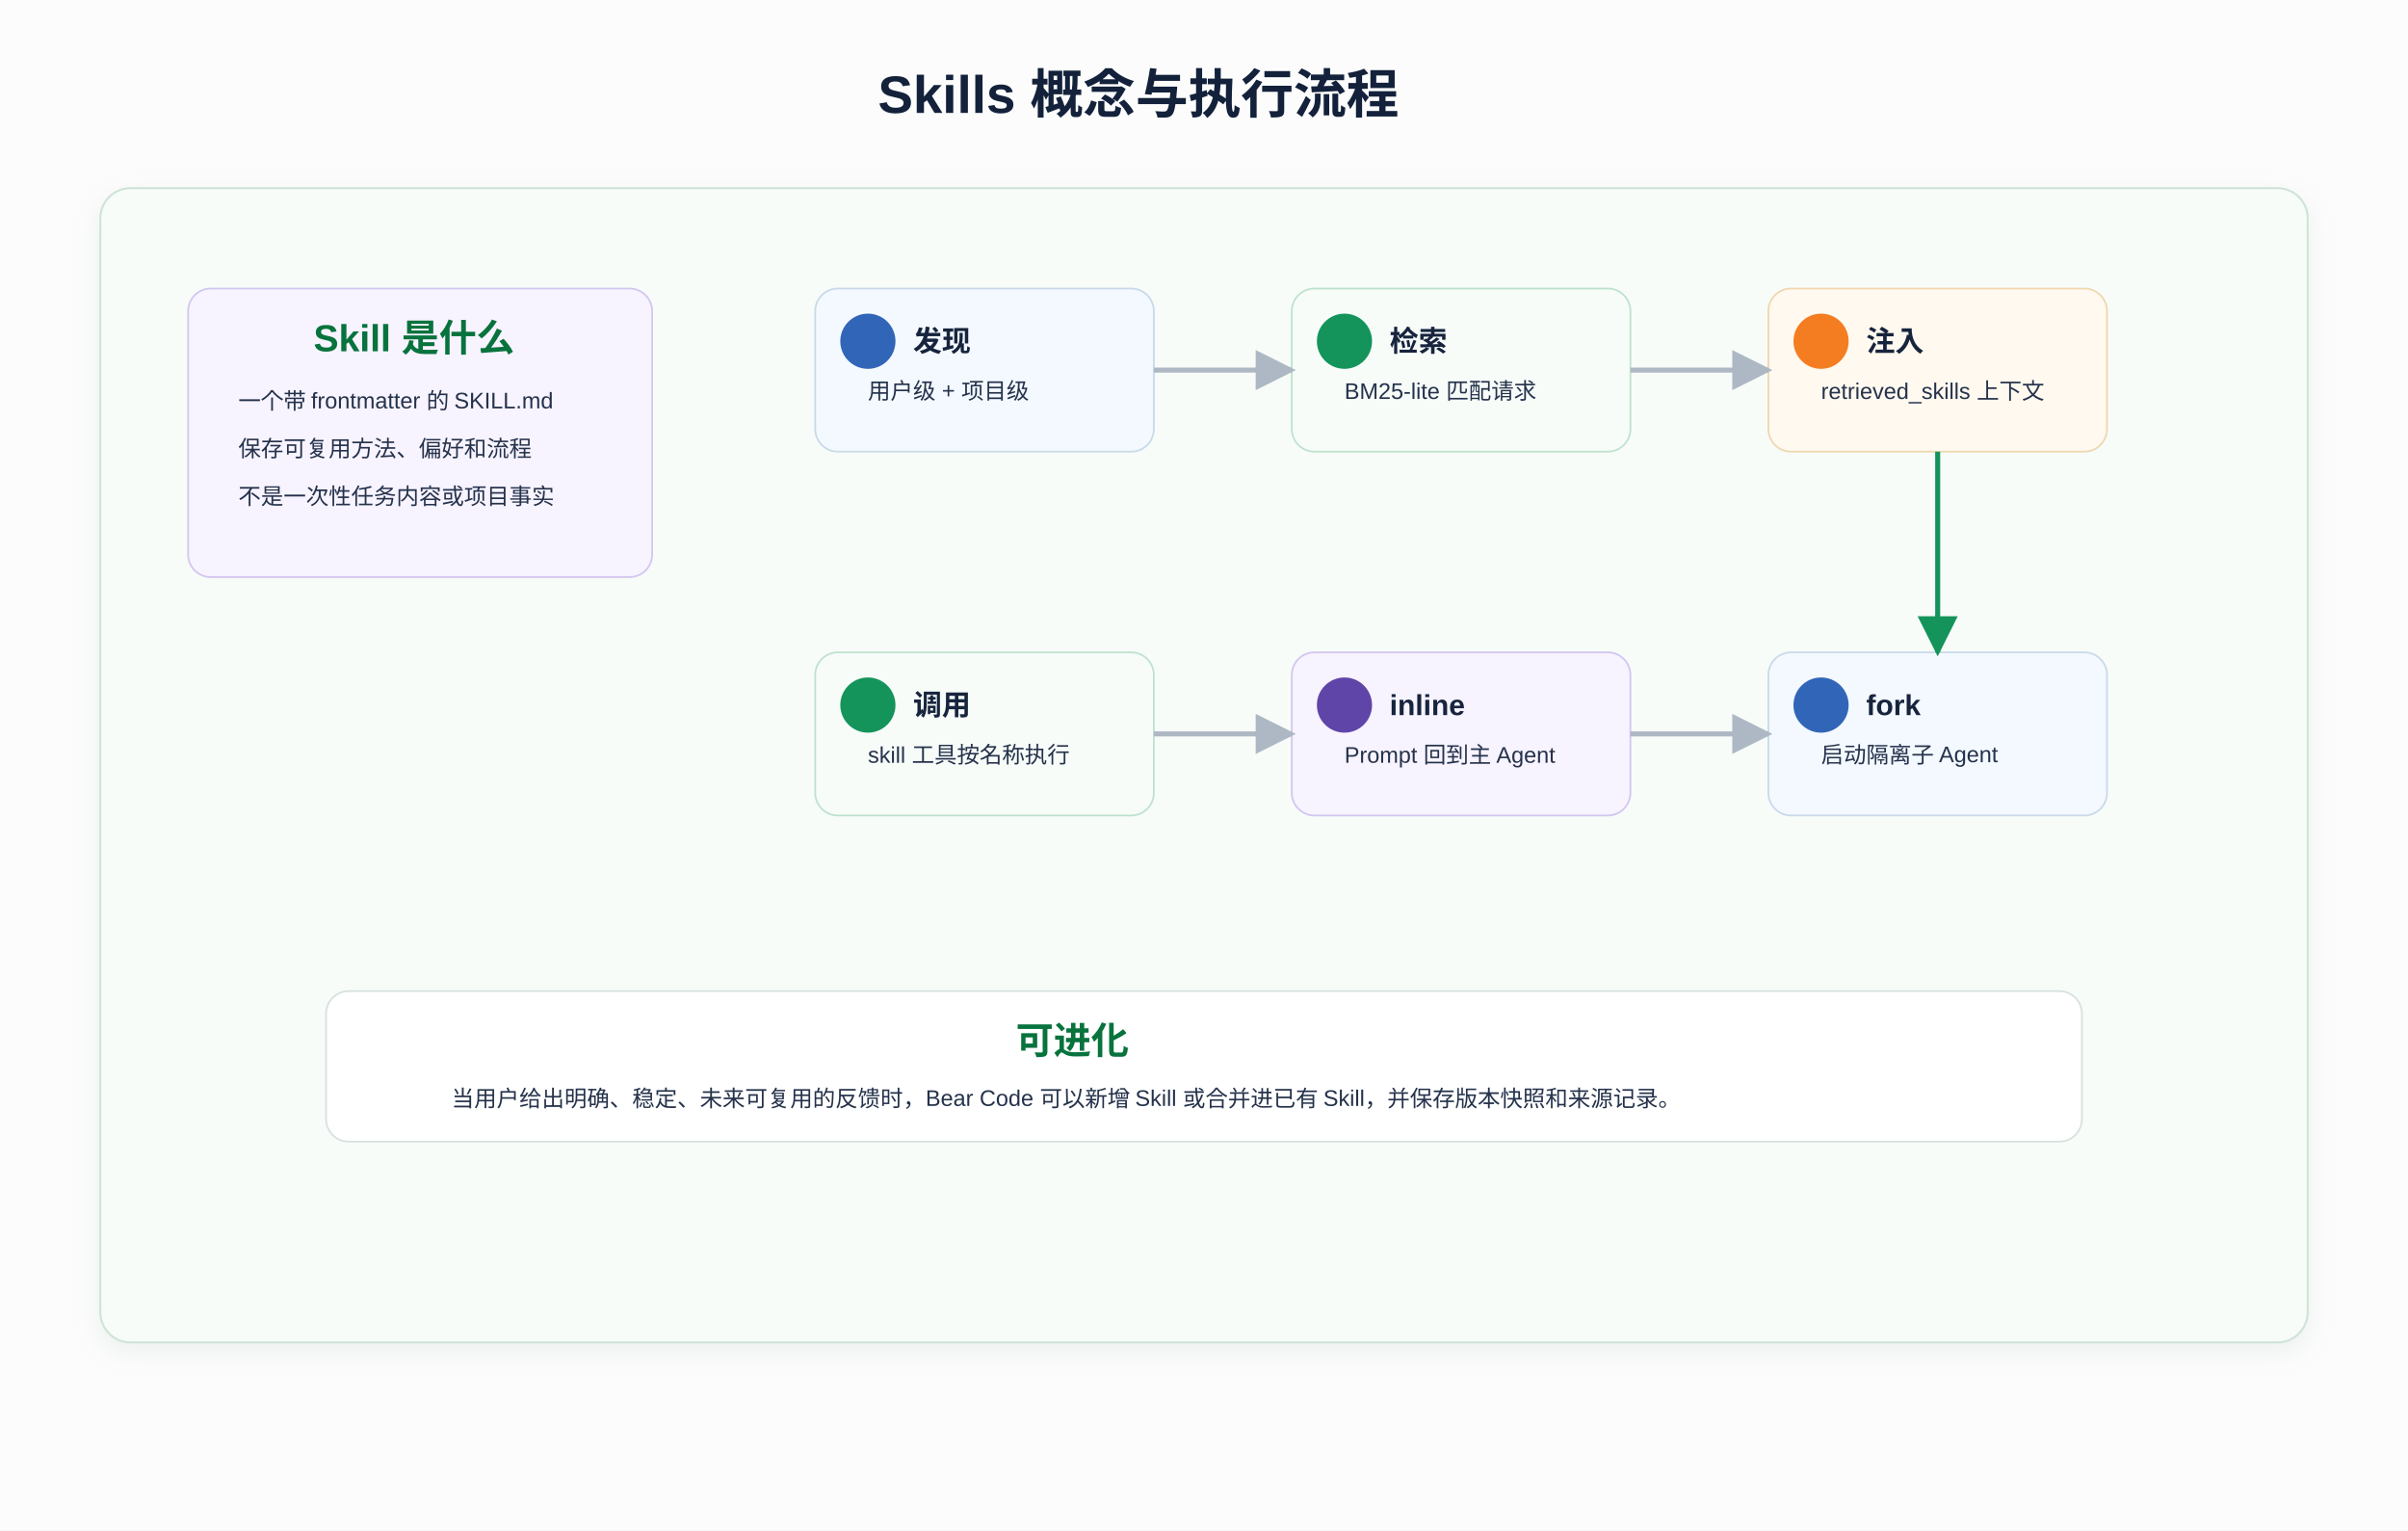
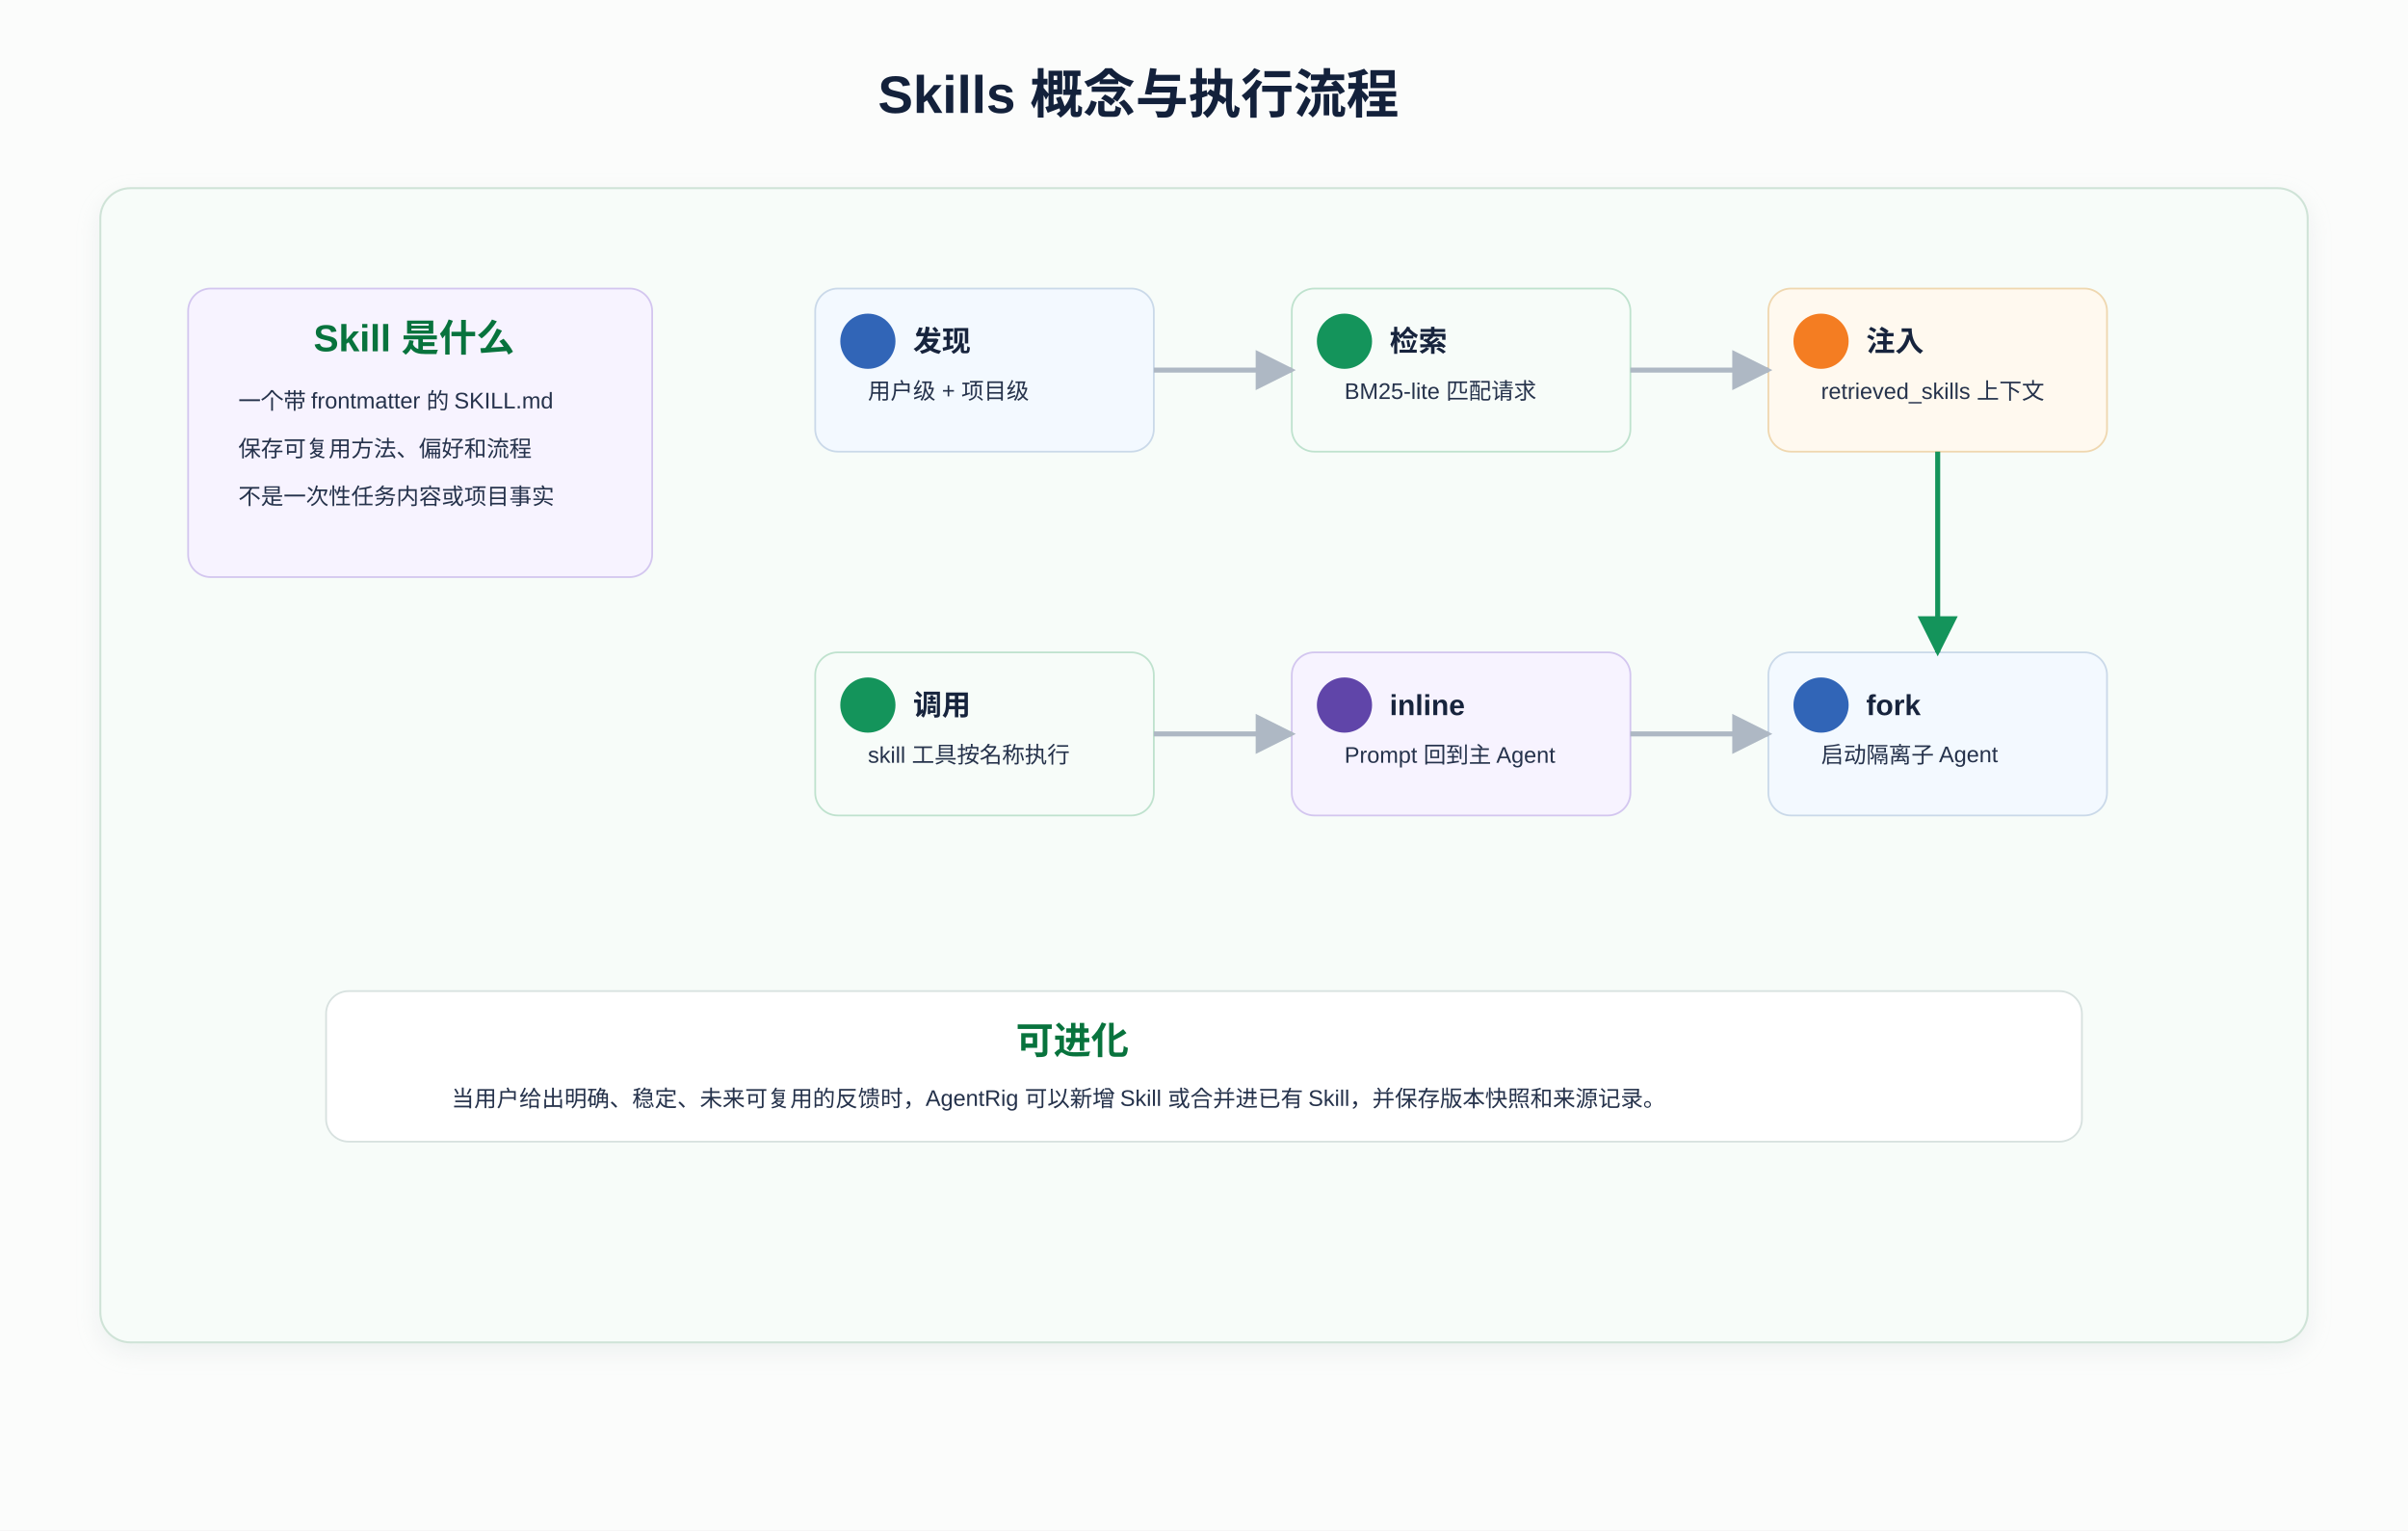
<svg xmlns="http://www.w3.org/2000/svg" width="1920" height="1220" viewBox="0 0 1920 1220">
  <defs>
    <style>
      .bg{fill:#fbfcfb}.panel{fill:#f7fcf9;stroke:#cfe3d7;stroke-width:1.6}.card{fill:#fff;stroke:#d7e1df;stroke-width:1.4}.greenCard{fill:#f7fcf9;stroke:#bfe2ce}.blueCard{fill:#f3f9ff;stroke:#cad9e9}.orangeCard{fill:#fff9ef;stroke:#efd7af}.purpleCard{fill:#f7f3ff;stroke:#d3c6ef}.title{font:800 42px "PingFang SC","Microsoft YaHei",Arial;fill:#13213b}.section{font:800 30px "PingFang SC","Microsoft YaHei",Arial;fill:#08733d}.label{font:800 23px "PingFang SC","Microsoft YaHei",Arial;fill:#17243d}.small{font:500 18px "PingFang SC","Microsoft YaHei",Arial;fill:#25324b}.muted{font:500 16px "PingFang SC","Microsoft YaHei",Arial;fill:#657284}.line{stroke:#aeb8c4;stroke-width:4;fill:none;marker-end:url(#arrow)}.gline{stroke:#14945b;stroke-width:4;fill:none;marker-end:url(#garrow)}.blue{fill:#3165b7}.green{fill:#14945b}.orange{fill:#f47d22}.purple{fill:#6045a9}.shadow{filter:url(#shadow)}
    </style>
    <filter id="shadow" x="-20%" y="-20%" width="140%" height="140%">
      <feDropShadow dx="0" dy="7" stdDeviation="9" flood-color="#d8e1df" flood-opacity=".42" />
    </filter>
    <marker id="arrow" viewBox="0 0 10 10" refX="9" refY="5" markerWidth="8" markerHeight="8" orient="auto">
      <path d="M0 0L10 5L0 10z" fill="#aeb8c4" />
    </marker>
    <marker id="garrow" viewBox="0 0 10 10" refX="9" refY="5" markerWidth="8" markerHeight="8" orient="auto">
      <path d="M0 0L10 5L0 10z" fill="#14945b" />
    </marker>
  </defs>
  <rect class="bg" width="1920" height="1220" />
  <text class="title" x="700" y="90">Skills 概念与执行流程</text>
  <rect class="panel shadow" x="80" y="150" width="1760" height="920" rx="24" />
  <rect class="card purpleCard" x="150" y="230" width="370" height="230" rx="18" />
  <text class="section" x="250" y="280">Skill 是什么</text>
  <text class="small" x="190" y="326">一个带 frontmatter 的 SKILL.md</text>
  <text class="small" x="190" y="364">保存可复用方法、偏好和流程</text>
  <text class="small" x="190" y="402">不是一次性任务内容或项目事实</text>
  <g transform="translate(650,230)">
    <rect class="card blueCard" width="270" height="130" rx="18" />
    <circle class="blue" cx="42" cy="42" r="22" />
    <text class="label" x="78" y="50">发现</text>
    <text class="small" x="42" y="88">用户级 + 项目级</text>
  </g>
  <g transform="translate(1030,230)">
    <rect class="card greenCard" width="270" height="130" rx="18" />
    <circle class="green" cx="42" cy="42" r="22" />
    <text class="label" x="78" y="50">检索</text>
    <text class="small" x="42" y="88">BM25-lite 匹配请求</text>
  </g>
  <g transform="translate(1410,230)">
    <rect class="card orangeCard" width="270" height="130" rx="18" />
    <circle class="orange" cx="42" cy="42" r="22" />
    <text class="label" x="78" y="50">注入</text>
    <text class="small" x="42" y="88">retrieved_skills 上下文</text>
  </g>
  <path class="line" d="M920 295H1030" />
  <path class="line" d="M1300 295H1410" />
  <g transform="translate(650,520)">
    <rect class="card greenCard" width="270" height="130" rx="18" />
    <circle class="green" cx="42" cy="42" r="22" />
    <text class="label" x="78" y="50">调用</text>
    <text class="small" x="42" y="88">skill 工具按名称执行</text>
  </g>
  <g transform="translate(1030,520)">
    <rect class="card purpleCard" width="270" height="130" rx="18" />
    <circle class="purple" cx="42" cy="42" r="22" />
    <text class="label" x="78" y="50">inline</text>
    <text class="small" x="42" y="88">Prompt 回到主 Agent</text>
  </g>
  <g transform="translate(1410,520)">
    <rect class="card blueCard" width="270" height="130" rx="18" />
    <circle class="blue" cx="42" cy="42" r="22" />
    <text class="label" x="78" y="50">fork</text>
    <text class="small" x="42" y="88">启动隔离子 Agent</text>
  </g>
  <path class="gline" d="M1545 360V520" />
  <path class="line" d="M920 585H1030" />
  <path class="line" d="M1300 585H1410" />
  <rect class="card" x="260" y="790" width="1400" height="120" rx="18" />
  <text class="section" x="810" y="840">可进化</text>
-   <text class="small" x="360" y="882">当用户给出明确、稳定、未来可复用的反馈时，Bear Code 可以新增 Skill 或合并进已有 Skill，并保存版本快照和来源记录。</text>
+   <text class="small" x="360" y="882">当用户给出明确、稳定、未来可复用的反馈时，AgentRig 可以新增 Skill 或合并进已有 Skill，并保存版本快照和来源记录。</text>
</svg>
